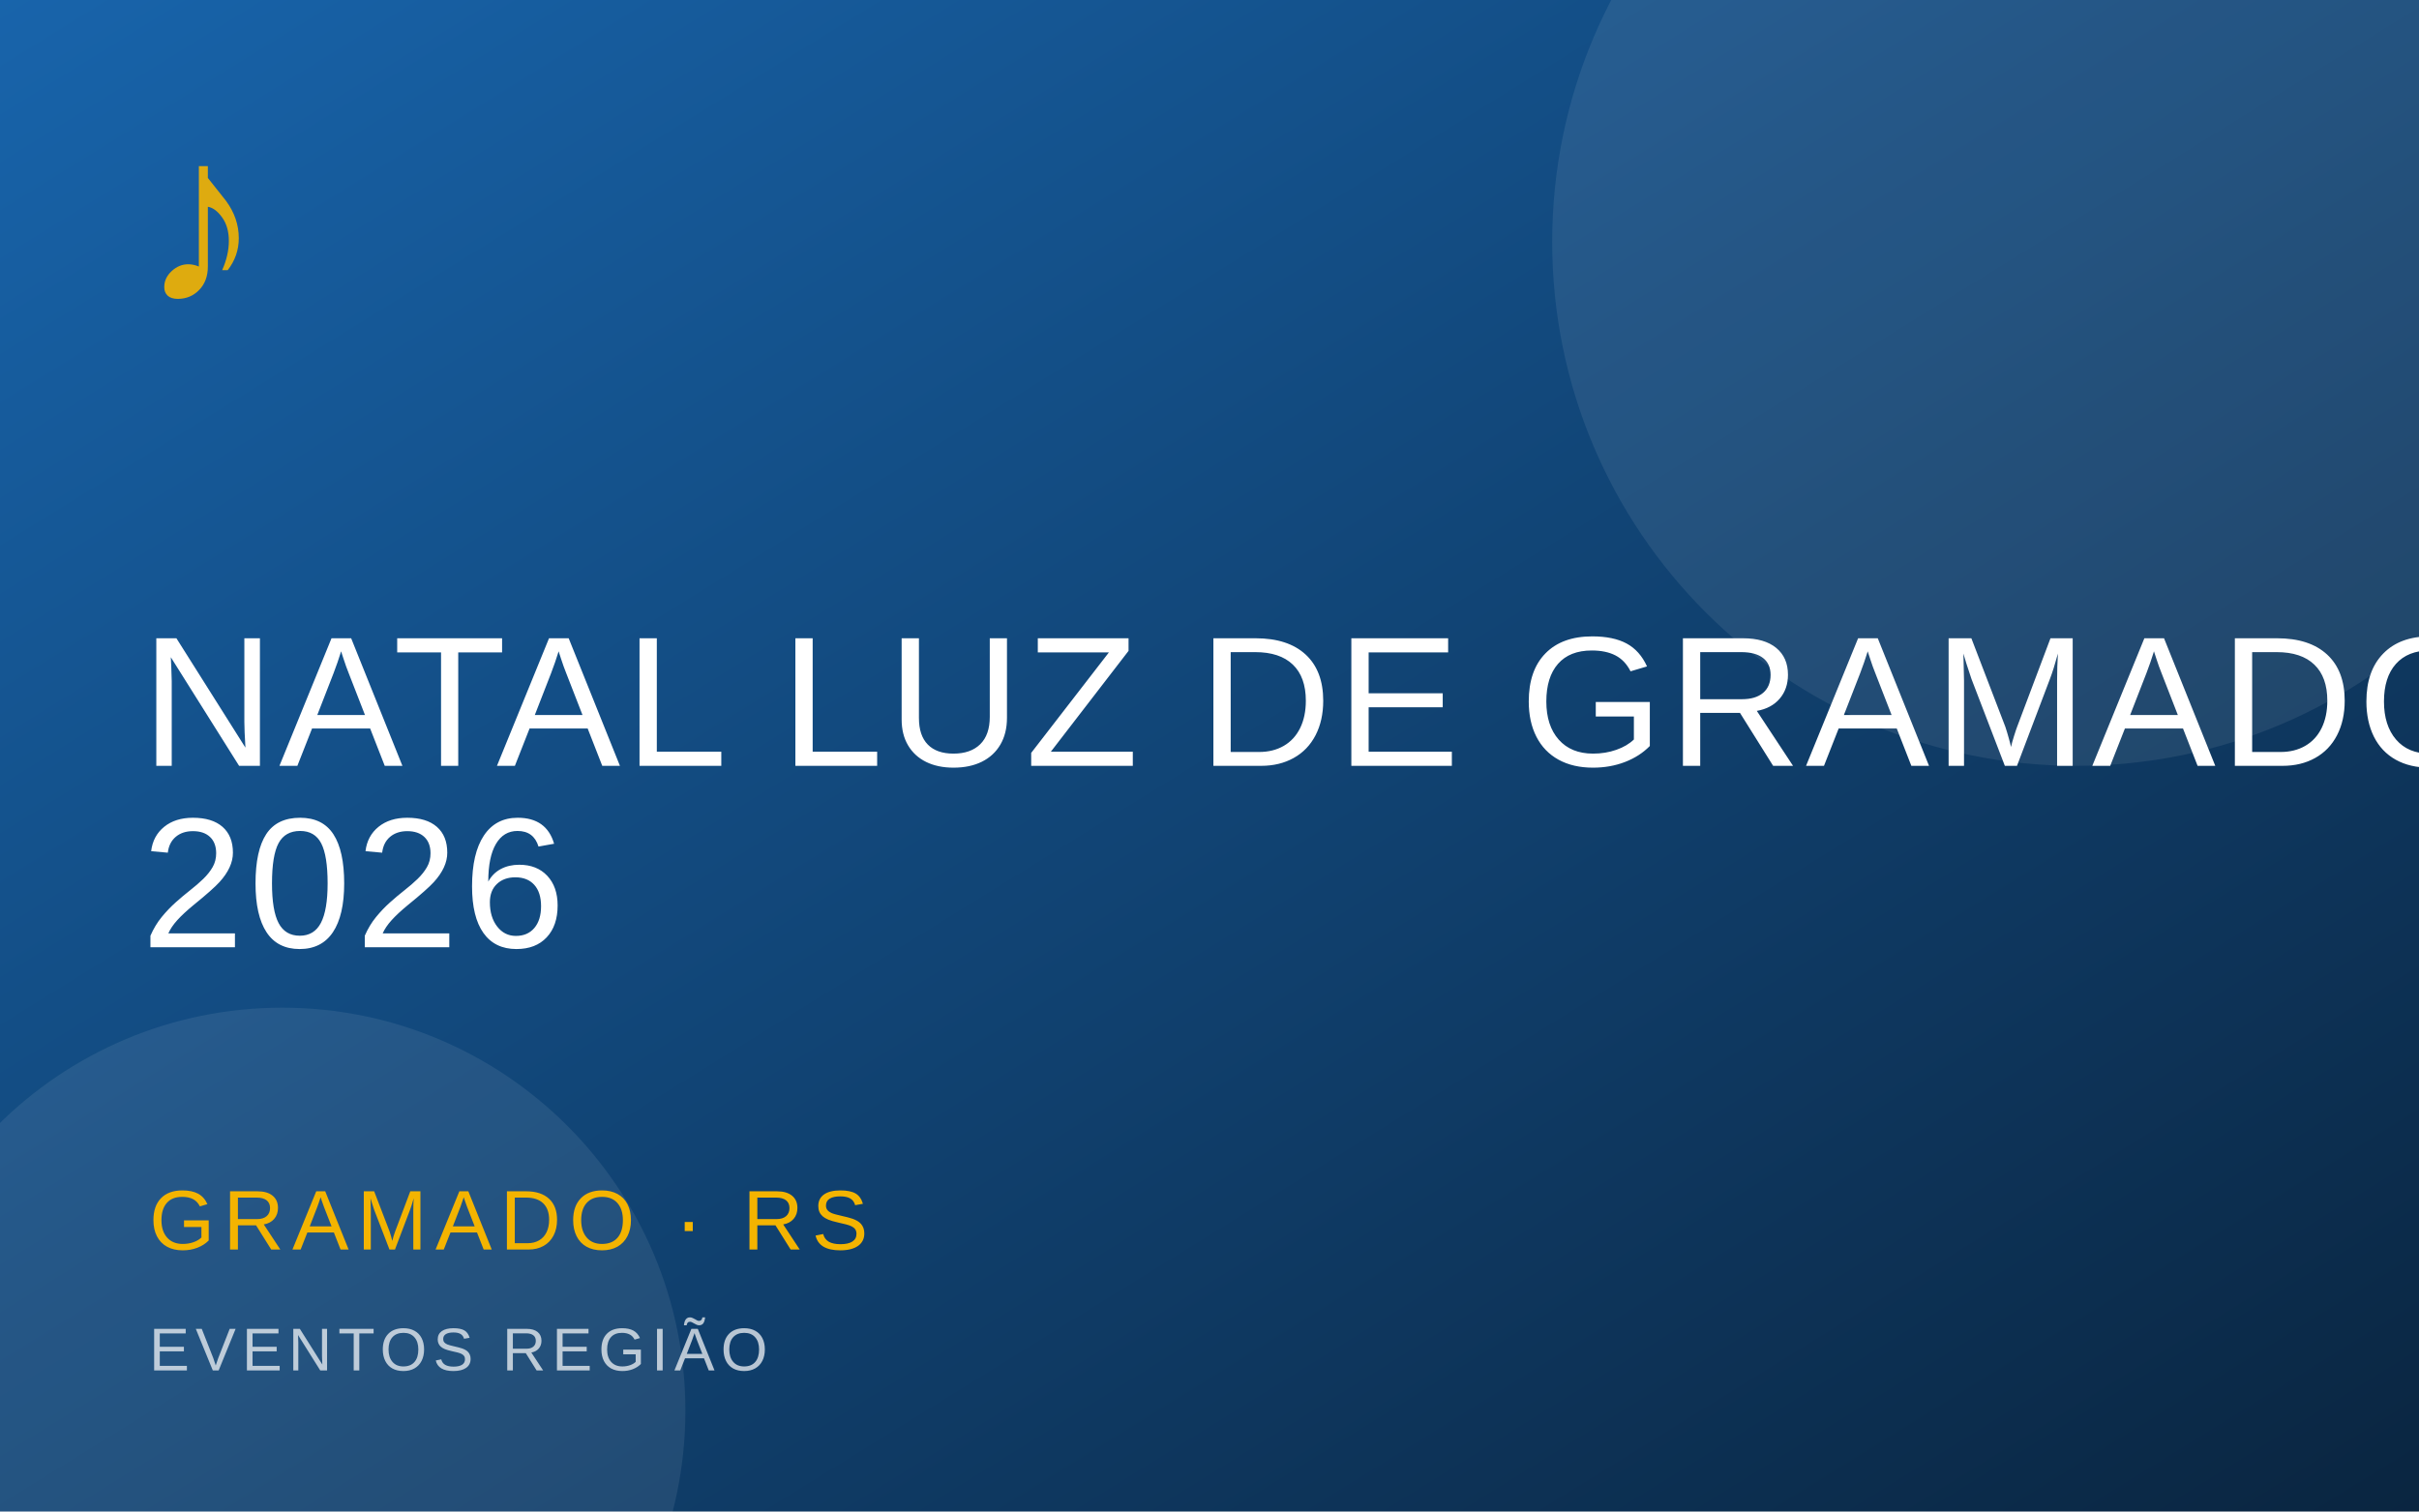
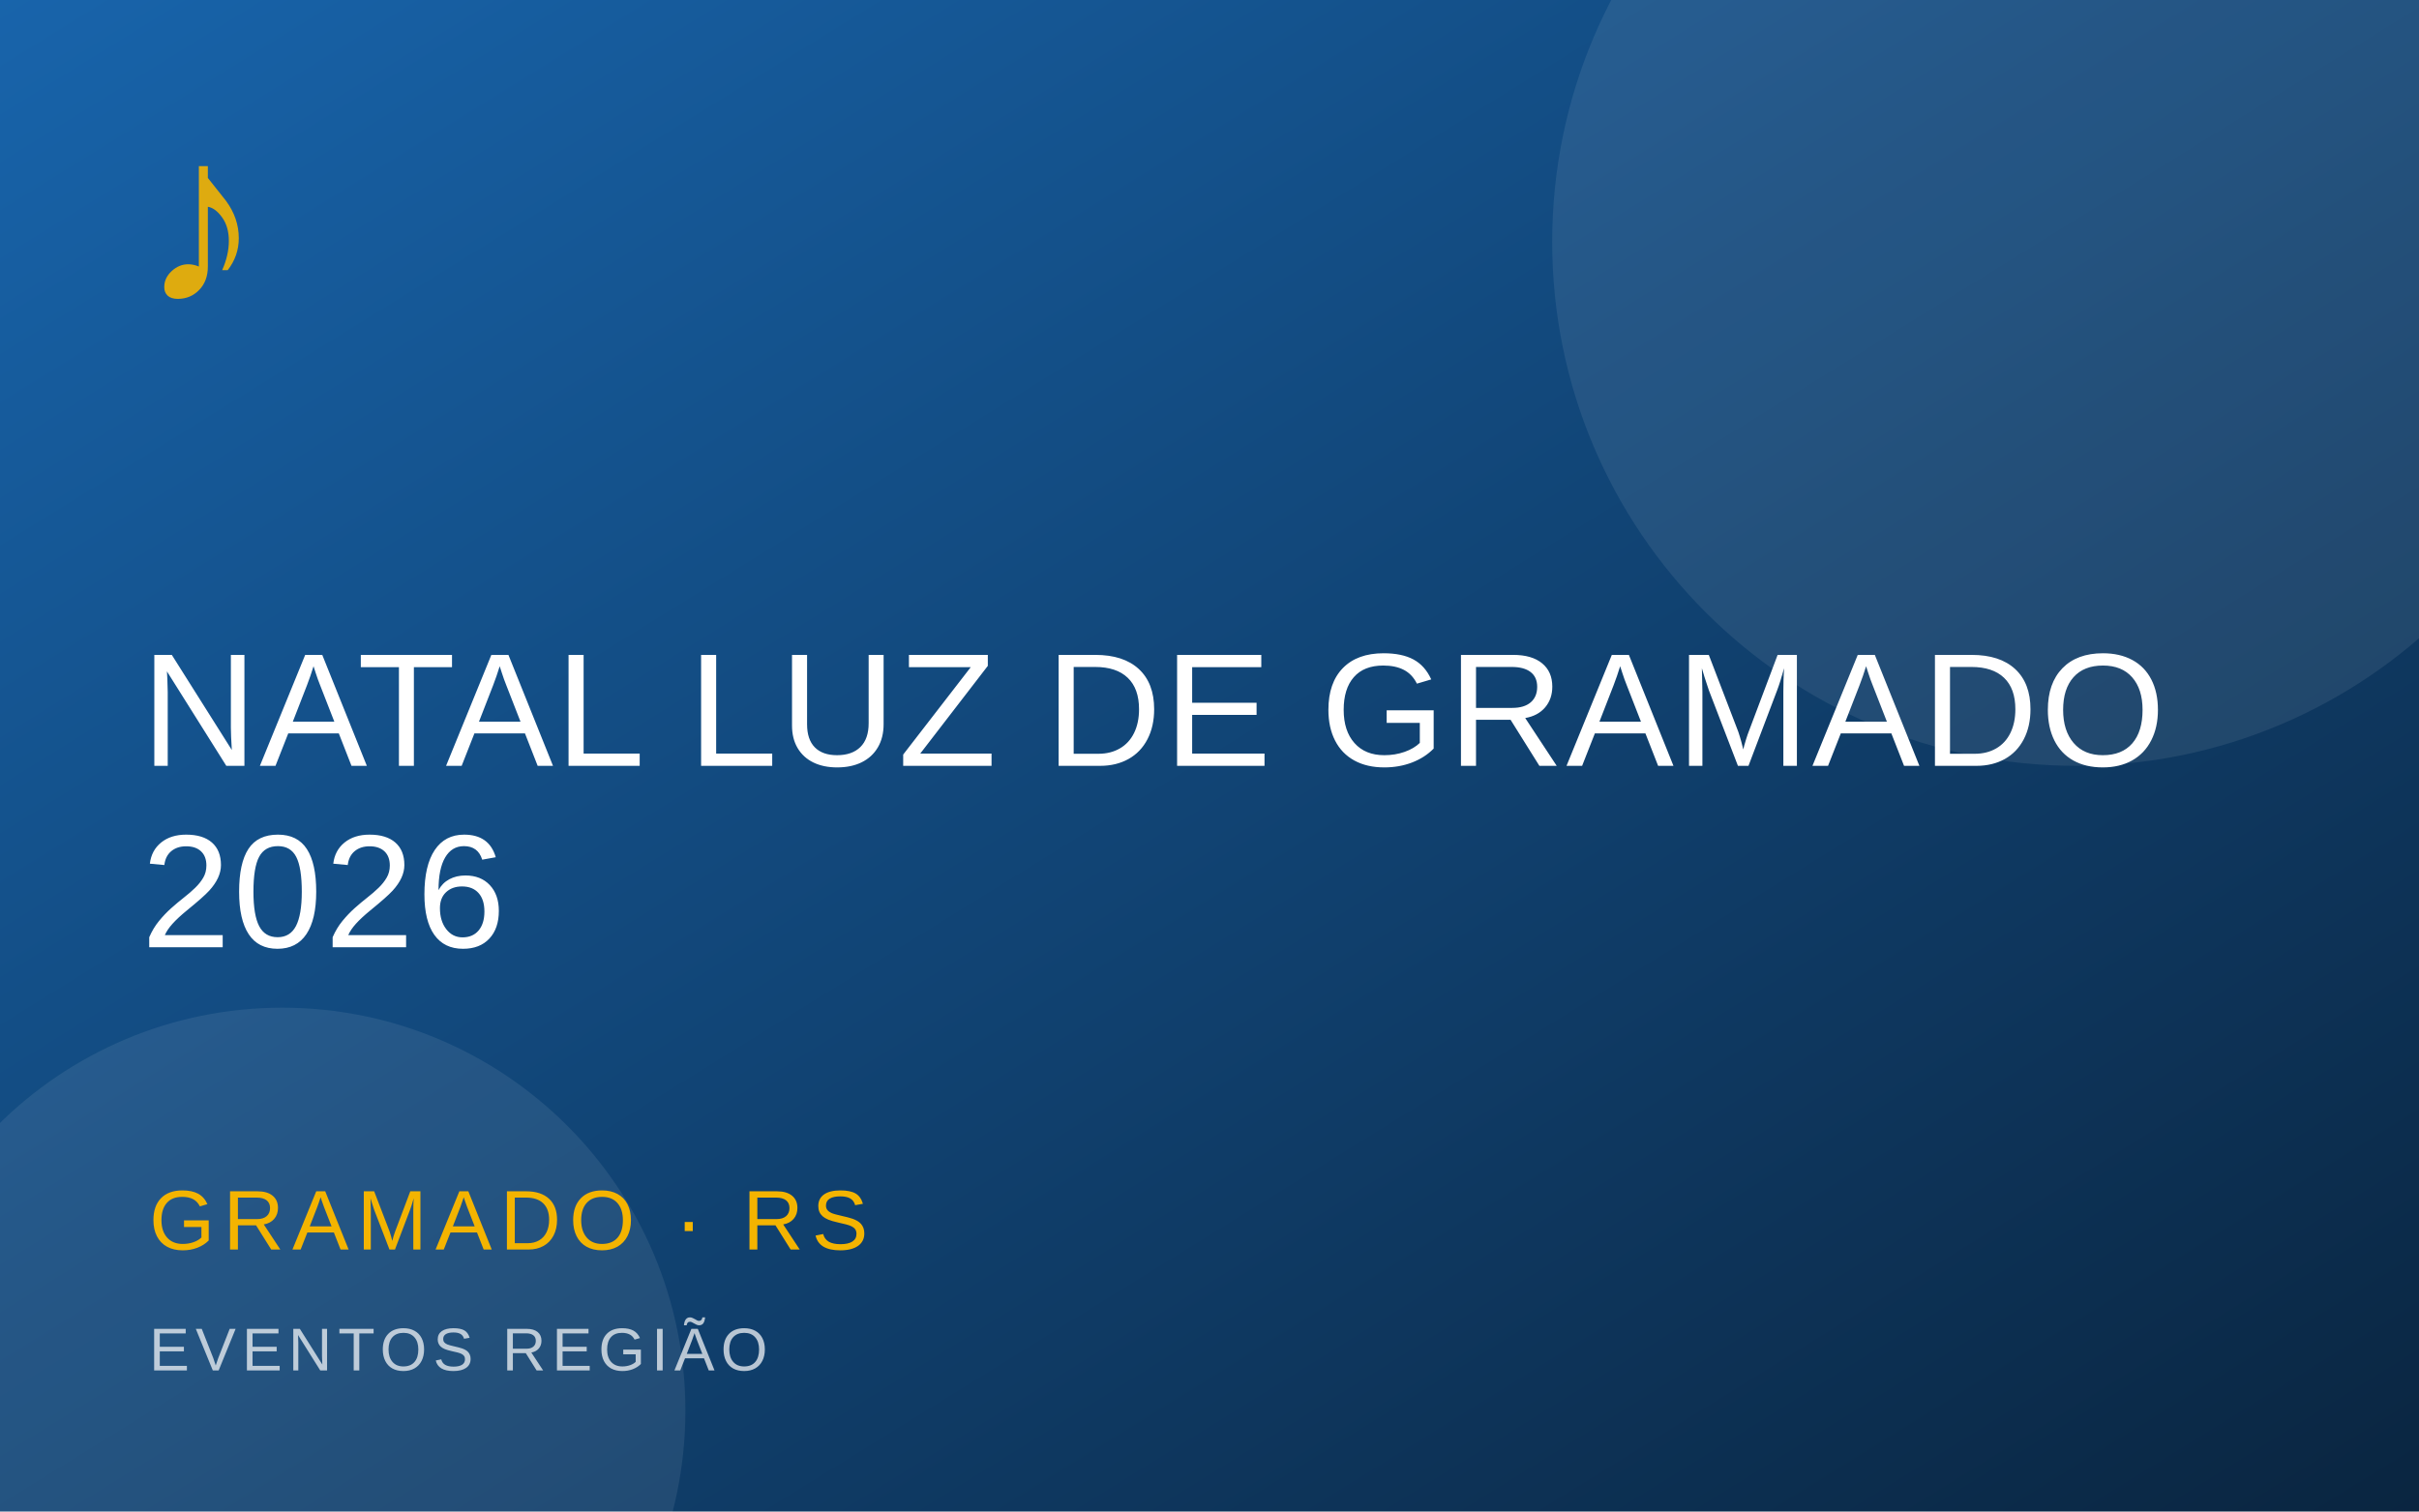
<svg xmlns="http://www.w3.org/2000/svg" width="1200" height="750" viewBox="0 0 1200 750" font-family="Bebas Neue, Arial, sans-serif">
  <defs>
    <linearGradient id="g" x1="0" y1="0" x2="1" y2="1">
      <stop offset="0" stop-color="#1864ab" />
      <stop offset="1" stop-color="#0a2540" />
    </linearGradient>
  </defs>
  <rect width="1200" height="750" fill="url(#g)" />
  <g fill="#ffffff" opacity="0.08">
    <circle cx="1030" cy="120" r="260" />
    <circle cx="140" cy="700" r="200" />
  </g>
  <text x="70" y="150" fill="#f4b400" font-size="120" opacity="0.9">♪</text>
-   <text x="70" y="380" fill="#ffffff" font-size="92" letter-spacing="2">NATAL LUZ DE GRAMADO</text>
-   <text x="70" y="470" fill="#ffffff" font-size="92" letter-spacing="2">2026</text>
+   <text x="70" y="380" fill="#ffffff" font-size="80" letter-spacing="1">NATAL LUZ DE GRAMADO</text>
+   <text x="70" y="470" fill="#ffffff" font-size="80" letter-spacing="1">2026</text>
  <text x="74" y="620" fill="#f4b400" font-size="42" letter-spacing="4">GRAMADO · RS</text>
  <text x="74" y="680" fill="#ffffff" opacity="0.7" font-size="30" letter-spacing="3">EVENTOS REGIÃO</text>
</svg>
